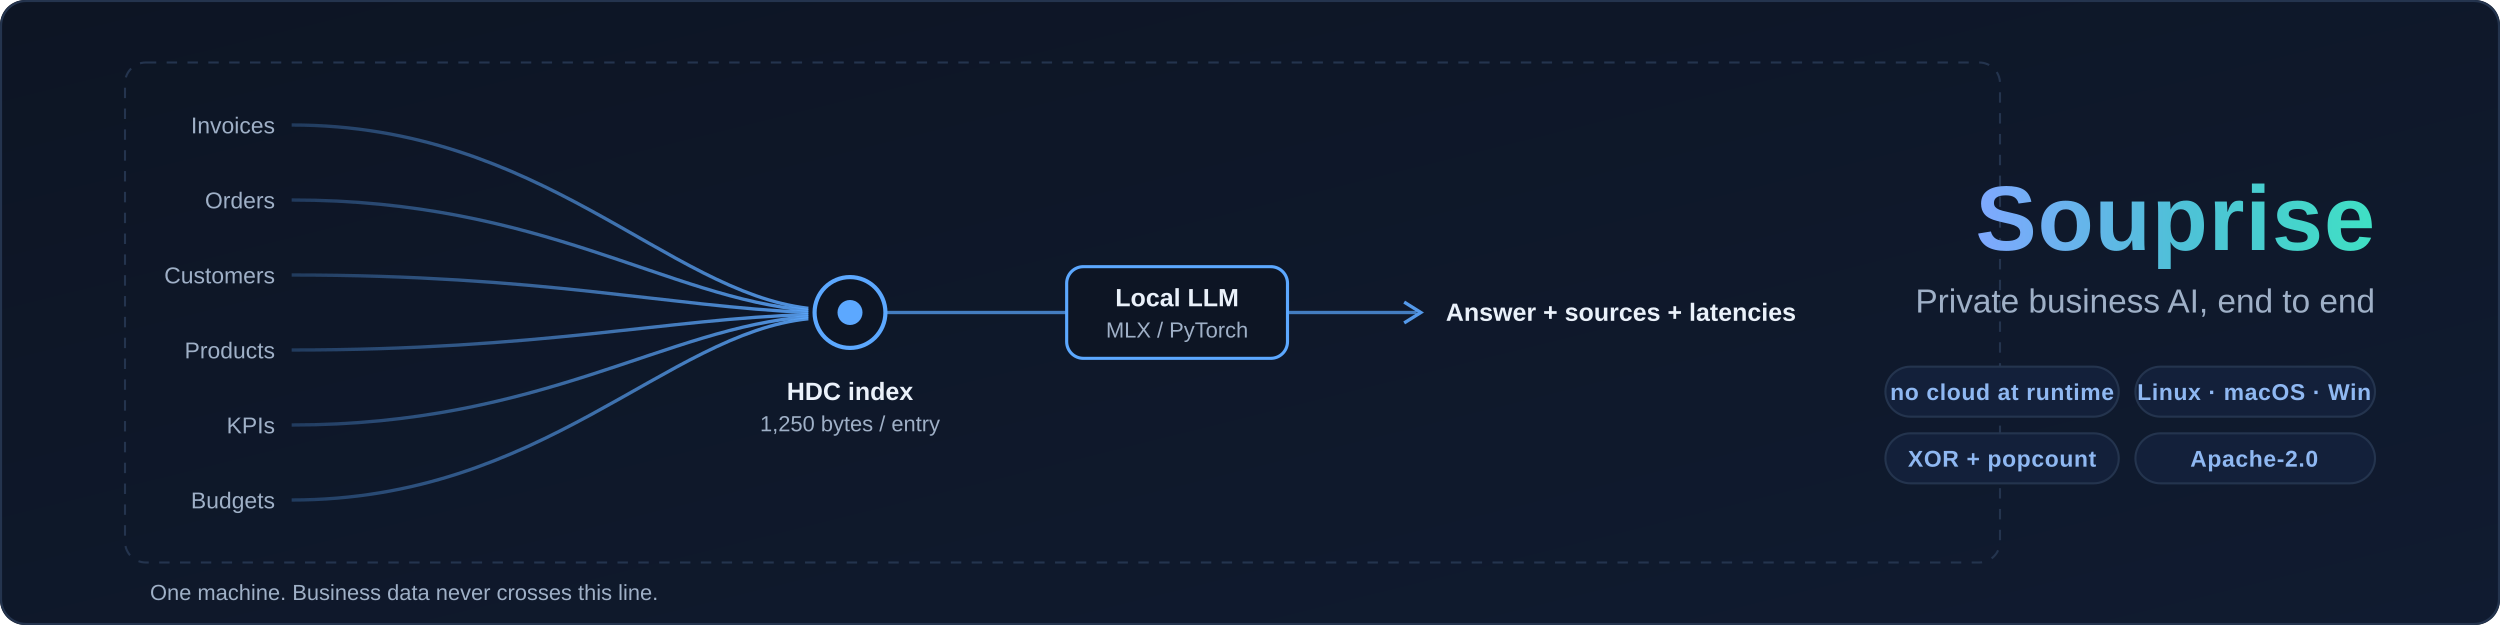
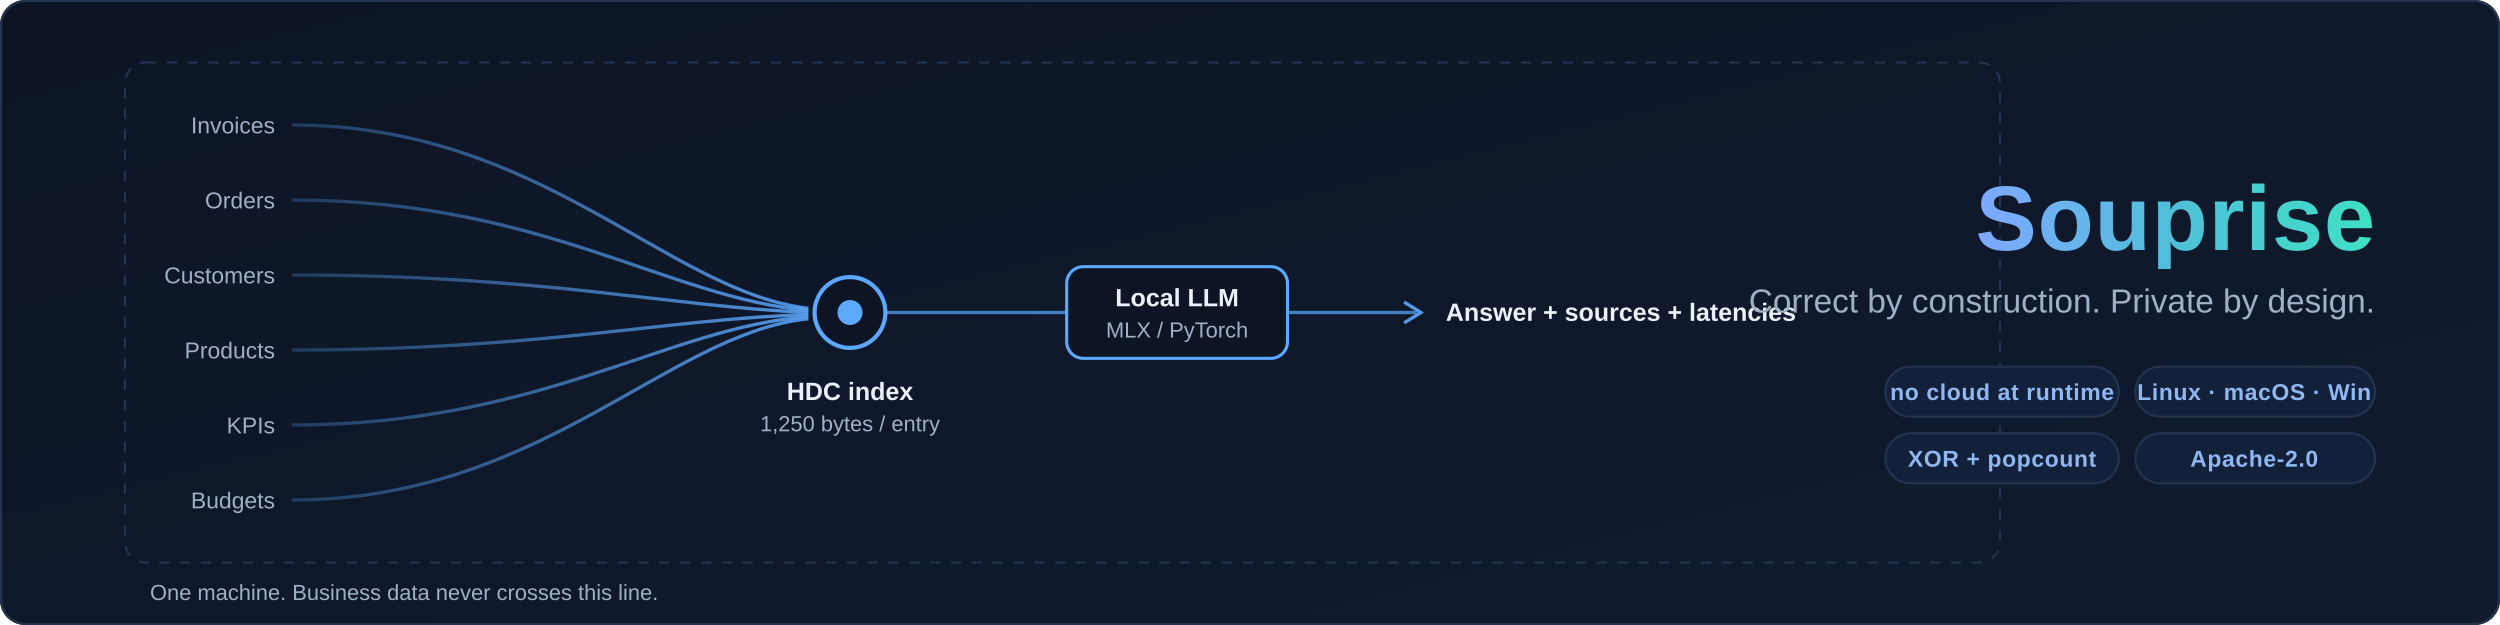
<svg xmlns="http://www.w3.org/2000/svg" width="1200" height="300" viewBox="0 0 1200 300" role="img" aria-label="Souprise — private business AI, end to end">
  <defs>
    <style>
      .lbl     { font: 500 11px 'Segoe UI', -apple-system, 'Helvetica Neue', Arial, sans-serif; fill: #9FB0C7; }
      .word    { font: 700 44px 'Segoe UI', -apple-system, 'Helvetica Neue', Arial, sans-serif; fill: #EAF1FA; letter-spacing: 0.5px; }
      .tag     { font: 400 16px 'Segoe UI', -apple-system, 'Helvetica Neue', Arial, sans-serif; fill: #9FB0C7; }
      .chip    { font: 600 11px 'Segoe UI', -apple-system, 'Helvetica Neue', Arial, sans-serif; fill: #8FB8F2; letter-spacing: 0.3px; }
      .node    { font: 600 12px 'Segoe UI', -apple-system, 'Helvetica Neue', Arial, sans-serif; fill: #EAF1FA; }
      .nodesub { font: 400 10.5px 'Segoe UI', -apple-system, 'Helvetica Neue', Arial, sans-serif; fill: #9FB0C7; }
    </style>
    <linearGradient id="heroBg" x1="0" y1="0" x2="1" y2="1">
      <stop offset="0" stop-color="#0D1524" />
      <stop offset="1" stop-color="#101B30" />
    </linearGradient>
    <linearGradient id="lineFade" x1="0" y1="0" x2="1" y2="0">
      <stop offset="0" stop-color="#5CA8FF" stop-opacity="0.25" />
      <stop offset="1" stop-color="#5CA8FF" stop-opacity="0.85" />
    </linearGradient>
    <linearGradient id="brandWord" x1="0" y1="0" x2="1" y2="0">
      <stop offset="0" stop-color="#7FA8FF" />
      <stop offset="0.5" stop-color="#4FC0D8" />
      <stop offset="1" stop-color="#3FE0C4" />
    </linearGradient>
  </defs>
  <rect width="1200" height="300" rx="12" fill="url(#heroBg)" />
  <rect x="0.5" y="0.5" width="1199" height="299" rx="12" fill="none" stroke="#24344E" />
  <g fill="none" stroke="url(#lineFade)" stroke-width="1.6">
    <path d="M 140 60  C 260 60,  320 140, 388 148" />
    <path d="M 140 96  C 260 96,  320 143, 388 149" />
    <path d="M 140 132 C 260 132, 320 147, 388 150" />
    <path d="M 140 168 C 260 168, 320 153, 388 151" />
    <path d="M 140 204 C 260 204, 320 157, 388 152" />
    <path d="M 140 240 C 260 240, 320 160, 388 153" />
  </g>
  <g class="lbl" text-anchor="end">
    <text x="132" y="64">Invoices</text>
    <text x="132" y="100">Orders</text>
    <text x="132" y="136">Customers</text>
    <text x="132" y="172">Products</text>
    <text x="132" y="208">KPIs</text>
    <text x="132" y="244">Budgets</text>
  </g>
  <circle cx="408" cy="150" r="17" fill="#0D1524" stroke="#5CA8FF" stroke-width="2" />
  <circle cx="408" cy="150" r="6" fill="#5CA8FF" />
  <text x="408" y="192" class="node" text-anchor="middle">HDC index</text>
  <text x="408" y="207" class="nodesub" text-anchor="middle">1,250 bytes / entry</text>
  <path d="M 425 150 L 512 150" fill="none" stroke="#5CA8FF" stroke-width="1.6" stroke-opacity="0.7" />
  <rect x="512" y="128" width="106" height="44" rx="8" fill="#0D1524" stroke="#5CA8FF" stroke-width="1.5" />
  <text x="565" y="147" class="node" text-anchor="middle">Local LLM</text>
  <text x="565" y="162" class="nodesub" text-anchor="middle">MLX / PyTorch</text>
  <path d="M 618 150 L 680 150" fill="none" stroke="#5CA8FF" stroke-width="1.6" stroke-opacity="0.7" />
  <path d="M 674 145 L 682 150 L 674 155" fill="none" stroke="#5CA8FF" stroke-width="1.6" stroke-opacity="0.9" />
  <text x="694" y="154" class="node">Answer + sources + latencies</text>
  <rect x="60" y="30" width="900" height="240" rx="10" fill="none" stroke="#24344E" stroke-dasharray="5 5" />
  <text x="72" y="288" class="nodesub">One machine. Business data never crosses this line.</text>
  <text x="1140" y="120" class="word" text-anchor="end" style="fill:url(#brandWord)">Souprise</text>
-   <text x="1140" y="150" class="tag" text-anchor="end">Private business AI, end to end</text>
+   <text x="1140" y="150" class="tag" text-anchor="end">Correct by construction. Private by design.</text>
  <g>
    <rect x="905" y="176" width="112" height="24" rx="12" fill="#13203A" stroke="#24344E" />
    <text x="961" y="192" class="chip" text-anchor="middle">no cloud at runtime</text>
    <rect x="1025" y="176" width="115" height="24" rx="12" fill="#13203A" stroke="#24344E" />
    <text x="1082" y="192" class="chip" text-anchor="middle">Linux · macOS · Win</text>
    <rect x="905" y="208" width="112" height="24" rx="12" fill="#13203A" stroke="#24344E" />
    <text x="961" y="224" class="chip" text-anchor="middle">XOR + popcount</text>
    <rect x="1025" y="208" width="115" height="24" rx="12" fill="#13203A" stroke="#24344E" />
    <text x="1082" y="224" class="chip" text-anchor="middle">Apache-2.0</text>
  </g>
</svg>
